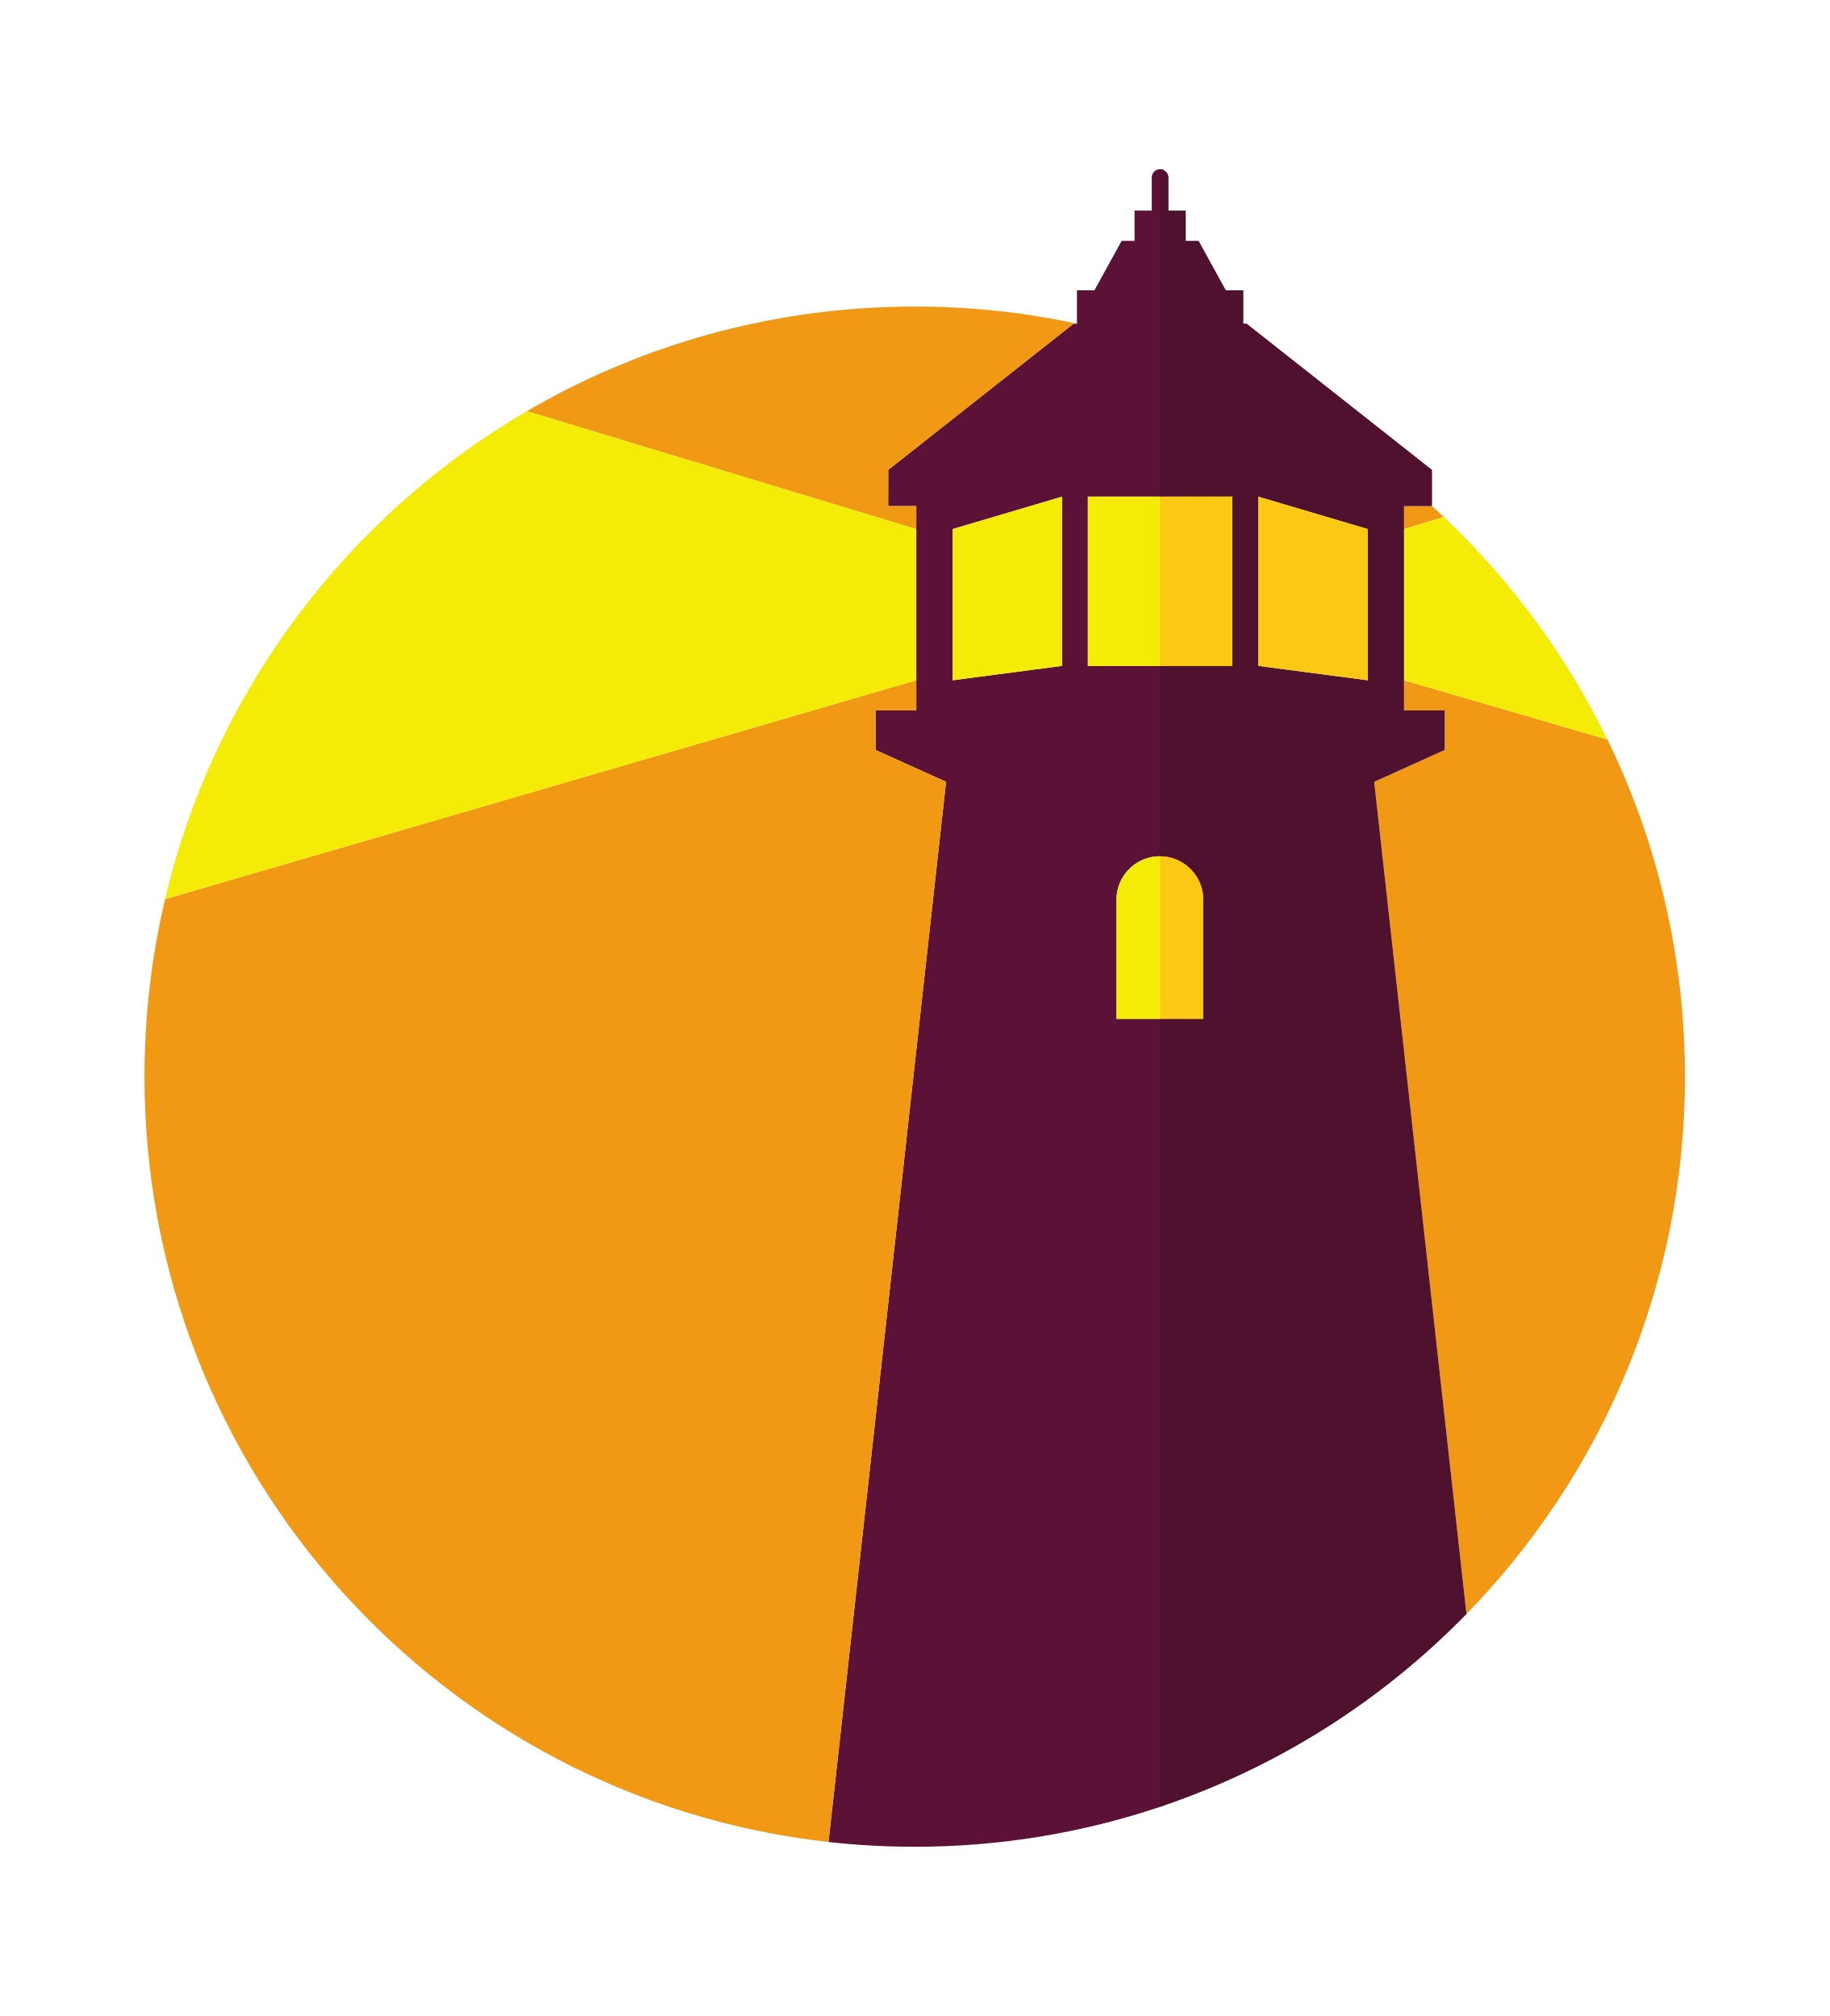
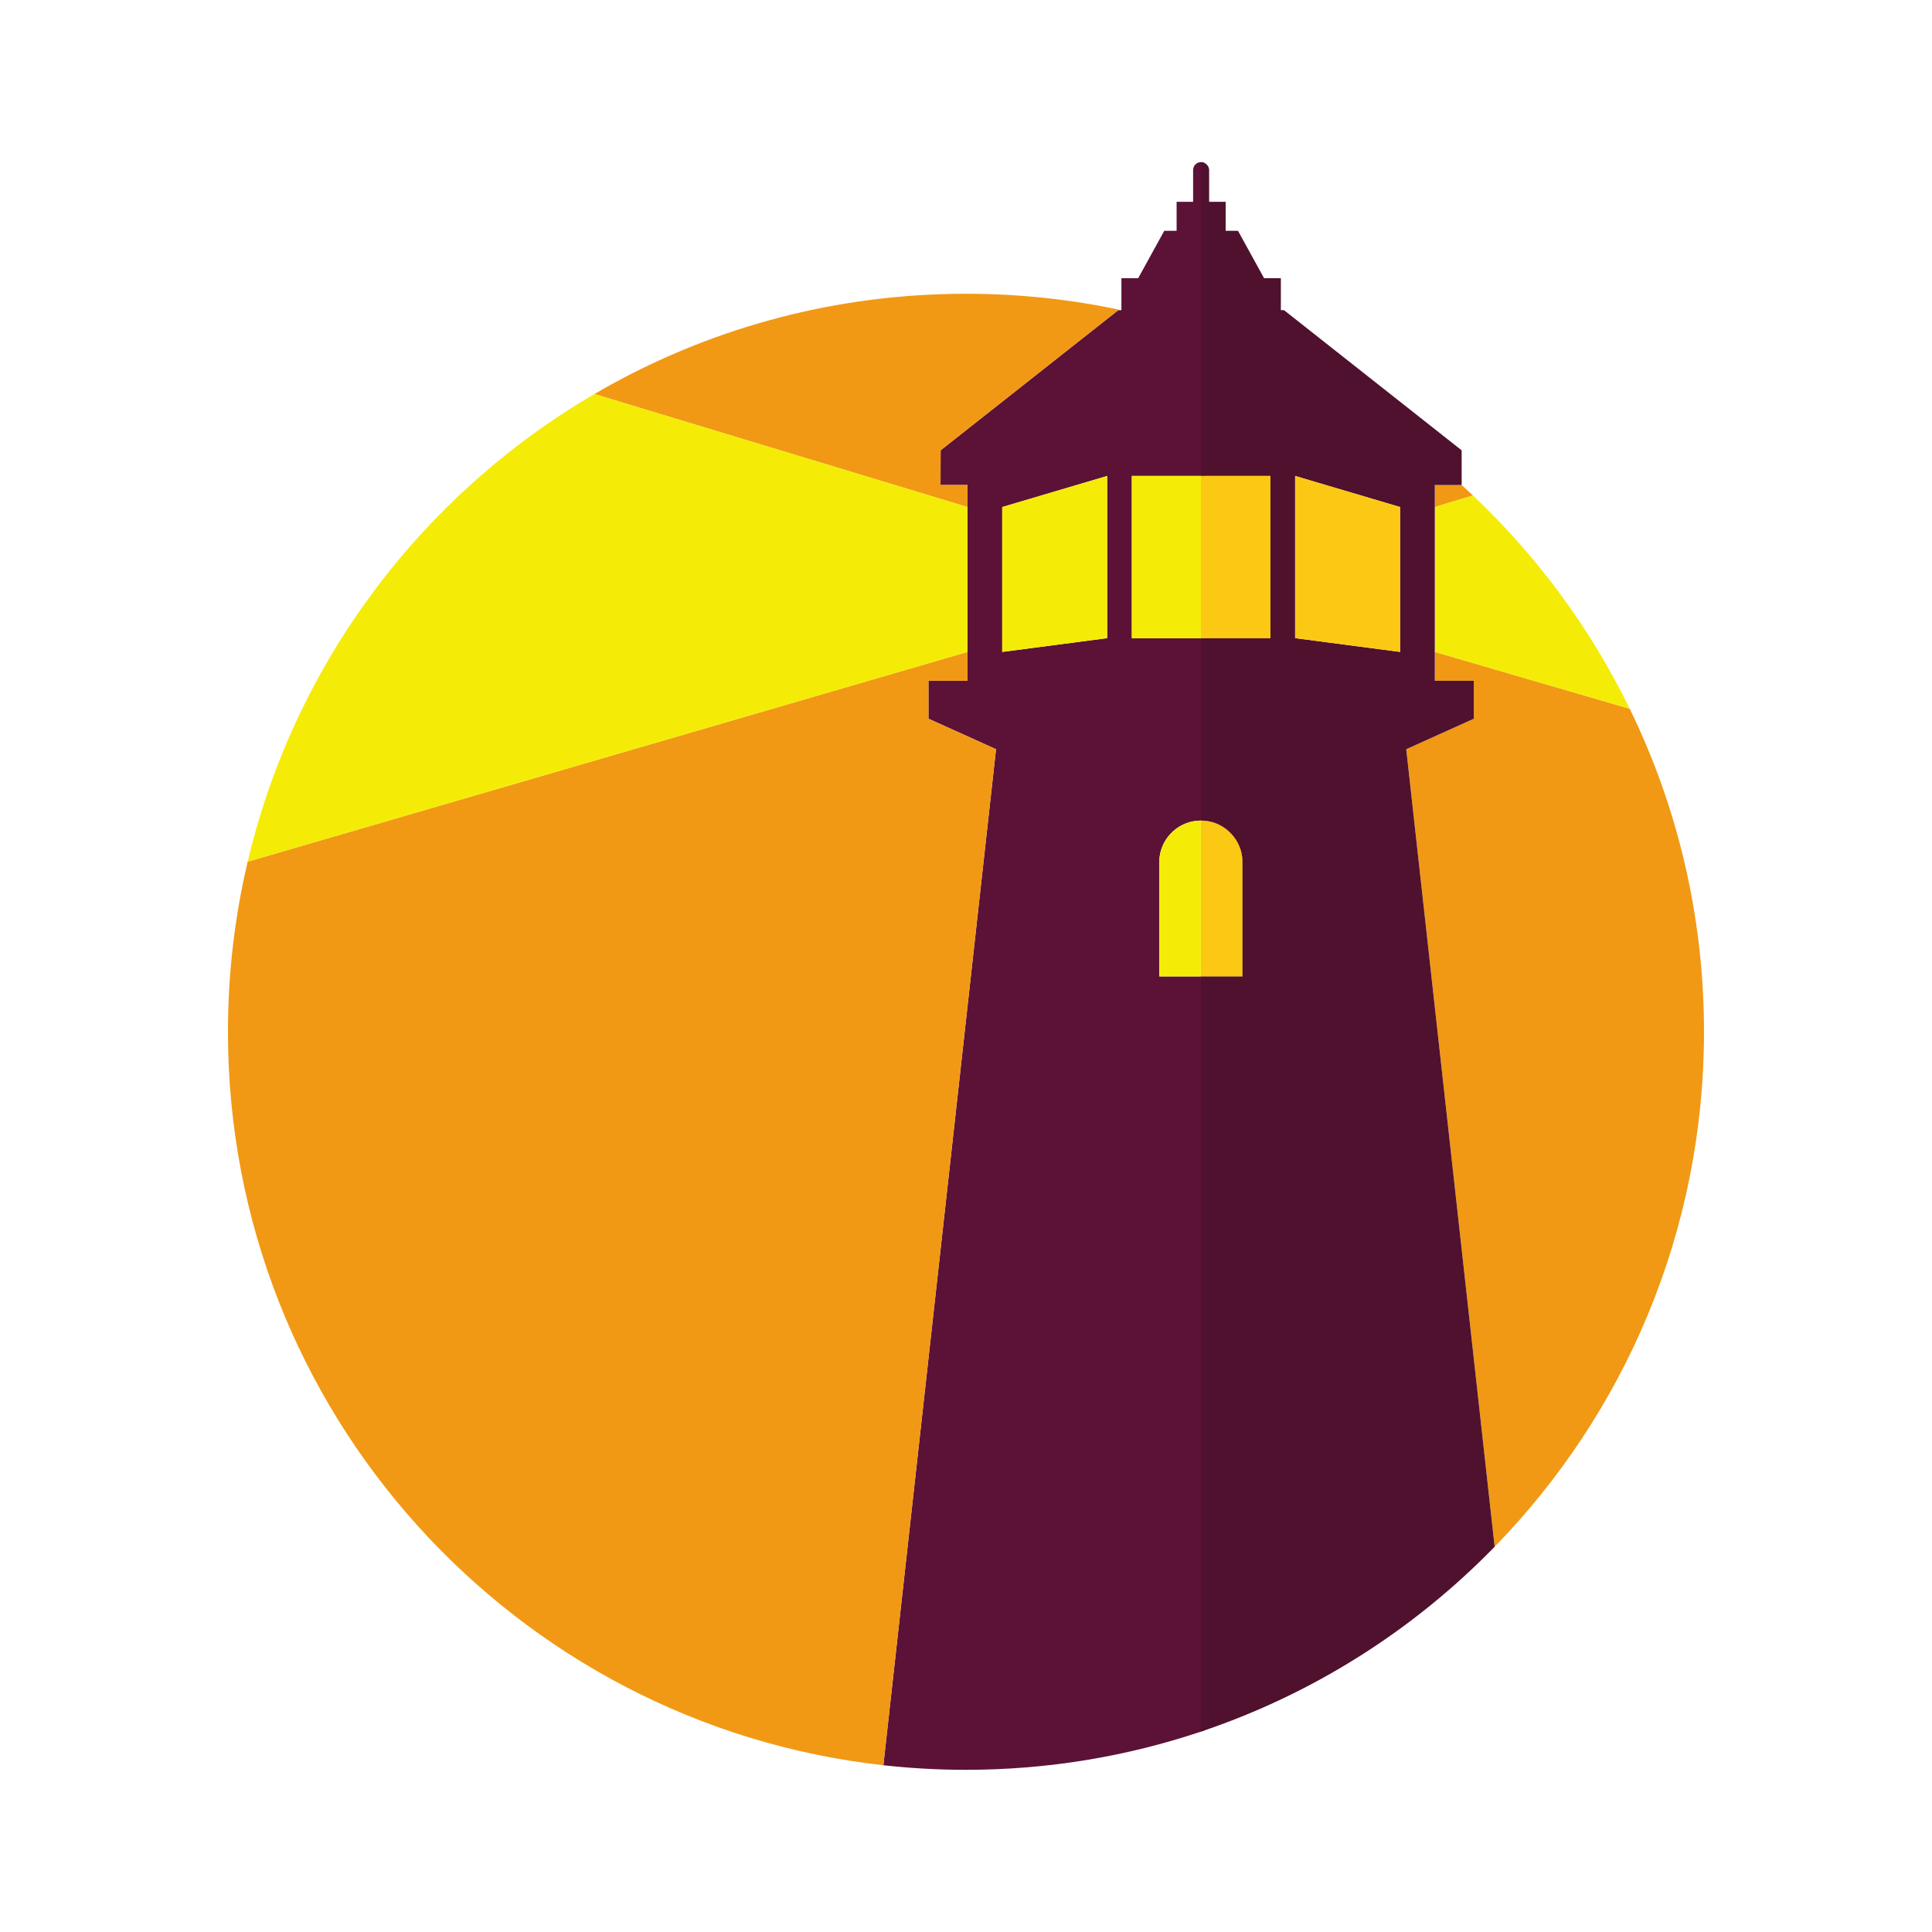
- <svg xmlns="http://www.w3.org/2000/svg" version="1.1" id="svg2" xml:space="preserve" width="" height="75" viewBox="0 0 227.2 250.4">
+ <svg xmlns="http://www.w3.org/2000/svg" version="1.1" id="svg2" xml:space="preserve" width="50" height="50" viewBox="0 0 227.2 250.4">
  <defs id="defs6" />
  <g id="g10" transform="matrix(1.333333,0,0,-1.333333,0,250.4)">
    <g id="g12" transform="scale(0.1)">
      <path d="m 1084.2,1415.34 0.02,-157.66 h 63.62 v 157.66 h -63.64" style="fill:#5c1237;fill-opacity:1;fill-rule:nonzero;stroke:none" id="path14" />
      <path d="m 1120.71,928.871 v 111.559 c 0,20.23 -16.06,37.84 -36.49,39.63 l 0.03,-151.189 h 36.46" style="fill:#5c1237;fill-opacity:1;fill-rule:nonzero;stroke:none" id="path16" />
      <path d="M 989.238,1406.08 V 1257.7 l -102.031,-13.4 v 140.84 l 70.731,20.94 31.3,9.26 z m 24.022,-148.4 v 157.66 h 70.94 l -0.03,304.06 c -1.15,0.63 -2.47,0.98 -3.85,0.98 -4.3,0 -7.56,-3.47 -7.56,-7.77 v -30.79 h -16.04 v -28.16 h -11.99 l -25.37,-46.09 h -16.29 v -31.05 h -0.09 -2.97 l -172.686,-136.24 -0.078,-33.73 h 26.184 v -0.47 -20.94 -140.84 -28.04 h -37.922 v -36.9 L 881.184,1149.72 771.68,162.09 c 26.367,-2.93 53.156,-4.442 80.3,-4.442 79.829,0 156.6,13.051 228.34,37.122 1.34,0.441 2.67,0.902 4,1.351 l -0.07,732.75 h -3.84 -0.09 -39.4 -1 v 111.559 c 0,20.5 16.48,38.39 37.31,39.76 0.88,0.1 2.19,0.2 3.09,0.2 0.03,0 0.04,0 0.09,0 0.9,0 2.12,-0.1 3.01,-0.2 0.27,-0.01 0.54,-0.11 0.8,-0.13 v 177.62 h -3.9 -67.06" style="fill:#5c1237;fill-opacity:1;fill-rule:nonzero;stroke:none" id="path18" />
      <path d="m 826.191,1591.98 c -122.031,-4.3 -236.296,-39.1 -335.437,-97 L 853.43,1385.14 v 20.94 0.47 h -26.184 l 0.078,33.73 172.686,136.24 h 2.97 c -48.683,10.43 -99.203,15.93 -151,15.93 -8.628,0 -17.222,-0.17 -25.789,-0.47" style="fill:#f19914;fill-opacity:1;fill-rule:nonzero;stroke:none" id="path20" />
      <path d="m 1333.81,1406.55 h -26.11 v -21.41 l 37.09,11.25 c -3.63,3.42 -7.29,6.82 -10.98,10.16" style="fill:#f19914;fill-opacity:1;fill-rule:nonzero;stroke:none" id="path22" />
      <path d="m 1497.19,1189.04 -189.49,55.26 v -28.04 h 37.9 v -36.9 l -65.67,-29.64 85.94,-775.24 c 125.94,129.25 203.51,305.86 203.51,500.571 0,112.609 -25.95,219.149 -72.19,313.989" style="fill:#f19914;fill-opacity:1;fill-rule:nonzero;stroke:none" id="path24" />
      <path d="m 815.508,1216.26 h 37.922 v 28.04 L 153.75,1040.4 C 141.223,987.32 134.578,931.961 134.578,875.051 134.578,505.98 413.27,202.012 771.68,162.09 l 109.504,987.63 -65.676,29.64 v 36.9" style="fill:#f19914;fill-opacity:1;fill-rule:nonzero;stroke:none" id="path26" />
      <path d="m 153.75,1040.4 699.68,203.9 v 140.84 L 490.754,1494.98 C 323.555,1397.36 199.426,1234.03 153.75,1040.4" style="fill:#f4ec07;fill-opacity:1;fill-rule:nonzero;stroke:none" id="path28" />
      <path d="m 1344.79,1396.39 -37.09,-11.25 V 1244.3 l 189.49,-55.26 c -38.09,78.12 -89.93,148.29 -152.4,207.35" style="fill:#f4ec07;fill-opacity:1;fill-rule:nonzero;stroke:none" id="path30" />
      <path d="m 1273.92,1244.3 -101.99,13.4 v 157.64 l 31.28,-9.26 70.71,-20.94 z m 6.01,-94.58 65.67,29.64 v 36.9 h -37.9 v 28.04 140.84 20.94 0.47 h 26.1 0.01 l -0.01,0.03 v 31.55 l -0.02,2.15 -172.67,136.24 h -3.05 v 31.05 h -16.31 l -25.37,46.09 h -11.98 v 28.16 h -16.06 v 30.79 c 0,4.3 -3.73,7.77 -8.02,7.77 v -165.04 -140 h 67.52 v -9.26 -148.4 h -67.52 v -177.29 c 0.03,0 0.04,0 0.09,0 0.9,0 2.12,-0.1 3.01,-0.2 20.82,-1.37 37.29,-19.26 37.29,-39.76 V 928.871 h -40.3 -0.09 V 194.77 c 109.31,36.66 206.88,98.941 285.55,179.71 l -85.94,775.24" style="fill:#4f112e;fill-opacity:1;fill-rule:nonzero;stroke:none" id="path32" />
      <path d="m 1203.21,1406.08 -31.28,9.26 V 1257.7 l 101.99,-13.4 v 140.84 l -70.71,20.94" style="fill:#fbc814;fill-opacity:1;fill-rule:nonzero;stroke:none" id="path34" />
      <path d="m 1083.42,1080.19 c -0.89,0.1 -2.2,0.2 -3.1,0.2 V 928.871 h 40.39 v 111.559 c 0,20.5 -16.47,38.39 -37.29,39.76" style="fill:#fbc814;fill-opacity:1;fill-rule:nonzero;stroke:none" id="path36" />
      <path d="m 1080.32,1406.08 v -148.4 h 67.52 v 157.66 h -67.52 v -9.26" style="fill:#fbc814;fill-opacity:1;fill-rule:nonzero;stroke:none" id="path38" />
      <path d="M 887.207,1385.14 V 1244.3 l 102.031,13.4 v 157.64 l -31.3,-9.26 -70.731,-20.94" style="fill:#f4ec07;fill-opacity:1;fill-rule:nonzero;stroke:none" id="path40" />
      <path d="m 1080.32,1406.08 v 9.26 h -67.06 v -157.66 h 67.06 v 148.4" style="fill:#f4ec07;fill-opacity:1;fill-rule:nonzero;stroke:none" id="path42" />
      <path d="M 1039.92,1040.43 V 928.871 h 40.4 v 151.519 c -0.9,0 -2.21,-0.1 -3.09,-0.2 -20.83,-1.37 -37.31,-19.26 -37.31,-39.76" style="fill:#f4ec07;fill-opacity:1;fill-rule:nonzero;stroke:none" id="path44" />
      <path d="m 1080.32,1406.08 v -148.4 h 67.52 v 157.66 h -67.52 v -9.26" style="fill:#fbc814;fill-opacity:1;fill-rule:nonzero;stroke:none" id="path46" />
      <path d="m 1080.32,1406.08 v 9.26 h -67.06 v -157.66 h 67.06 v 148.4" style="fill:#f4ec07;fill-opacity:1;fill-rule:nonzero;stroke:none" id="path48" />
    </g>
  </g>
</svg>
